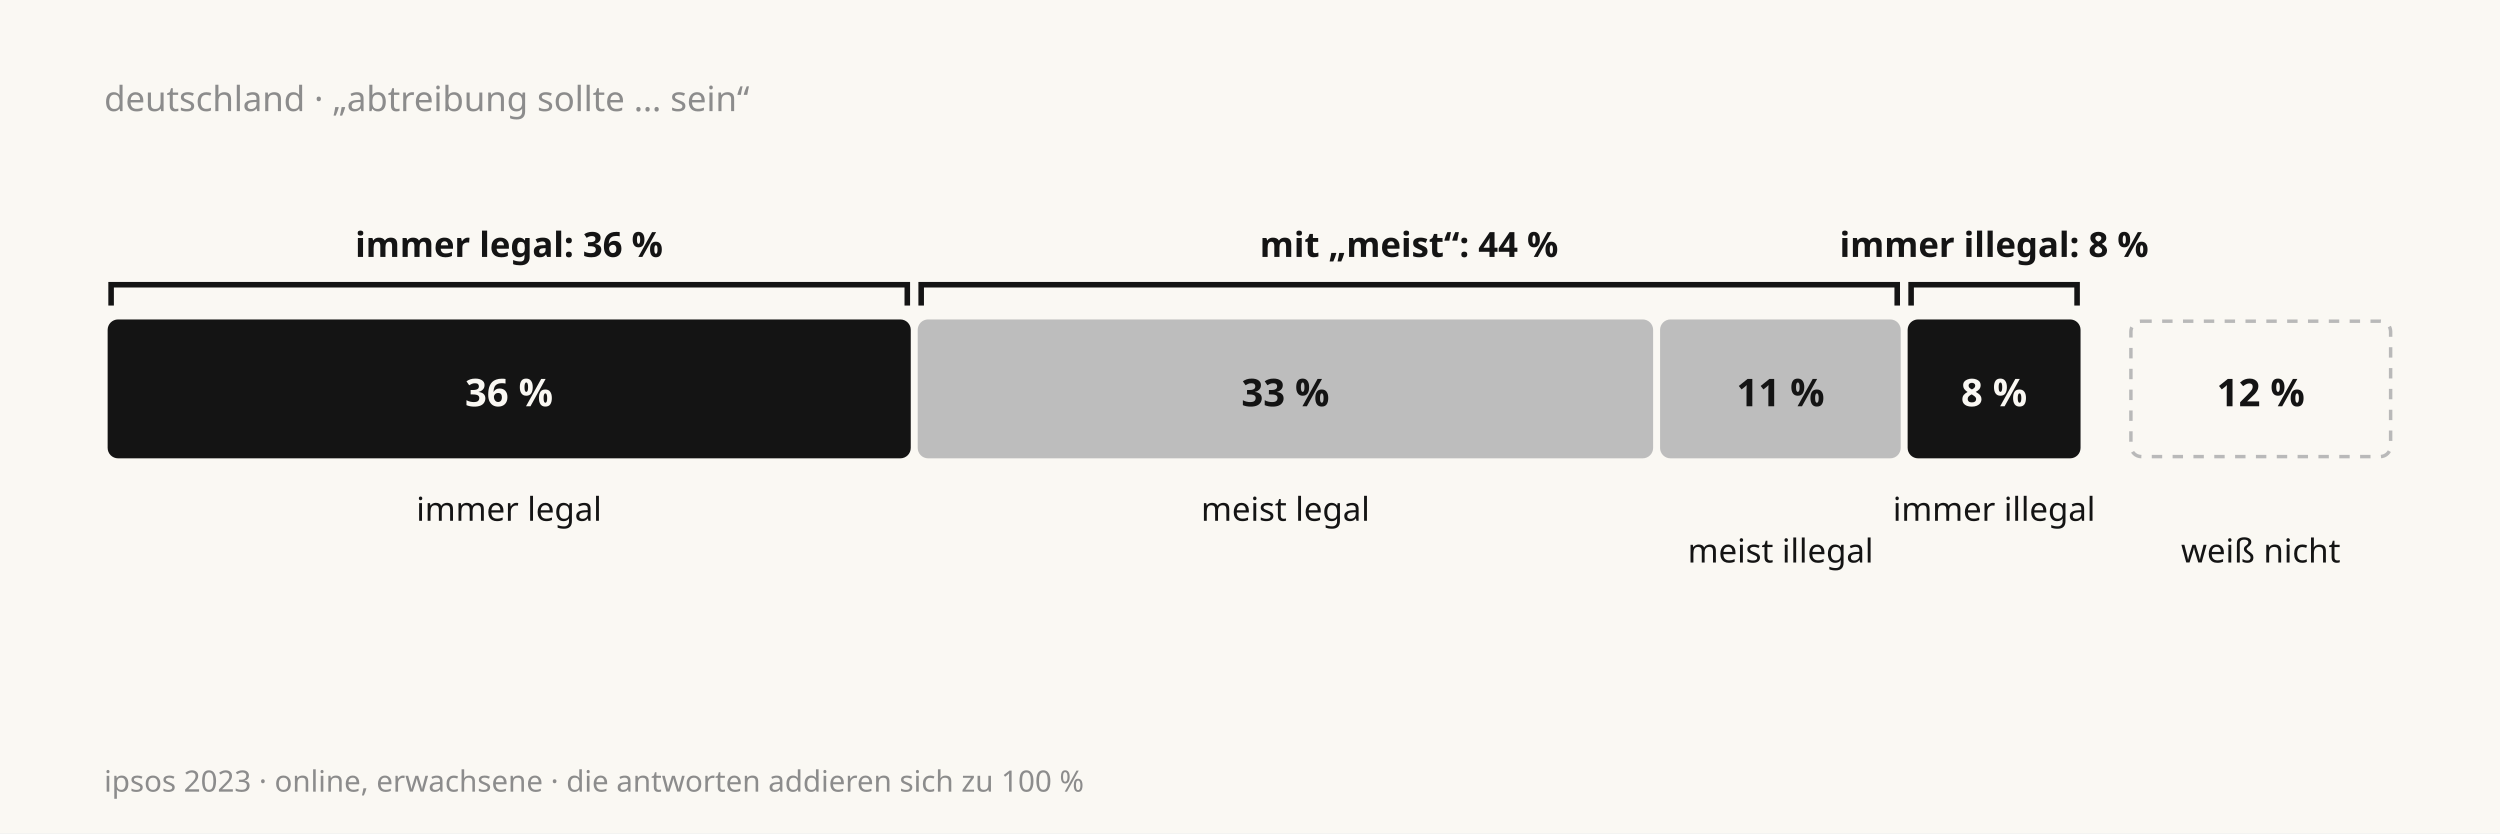
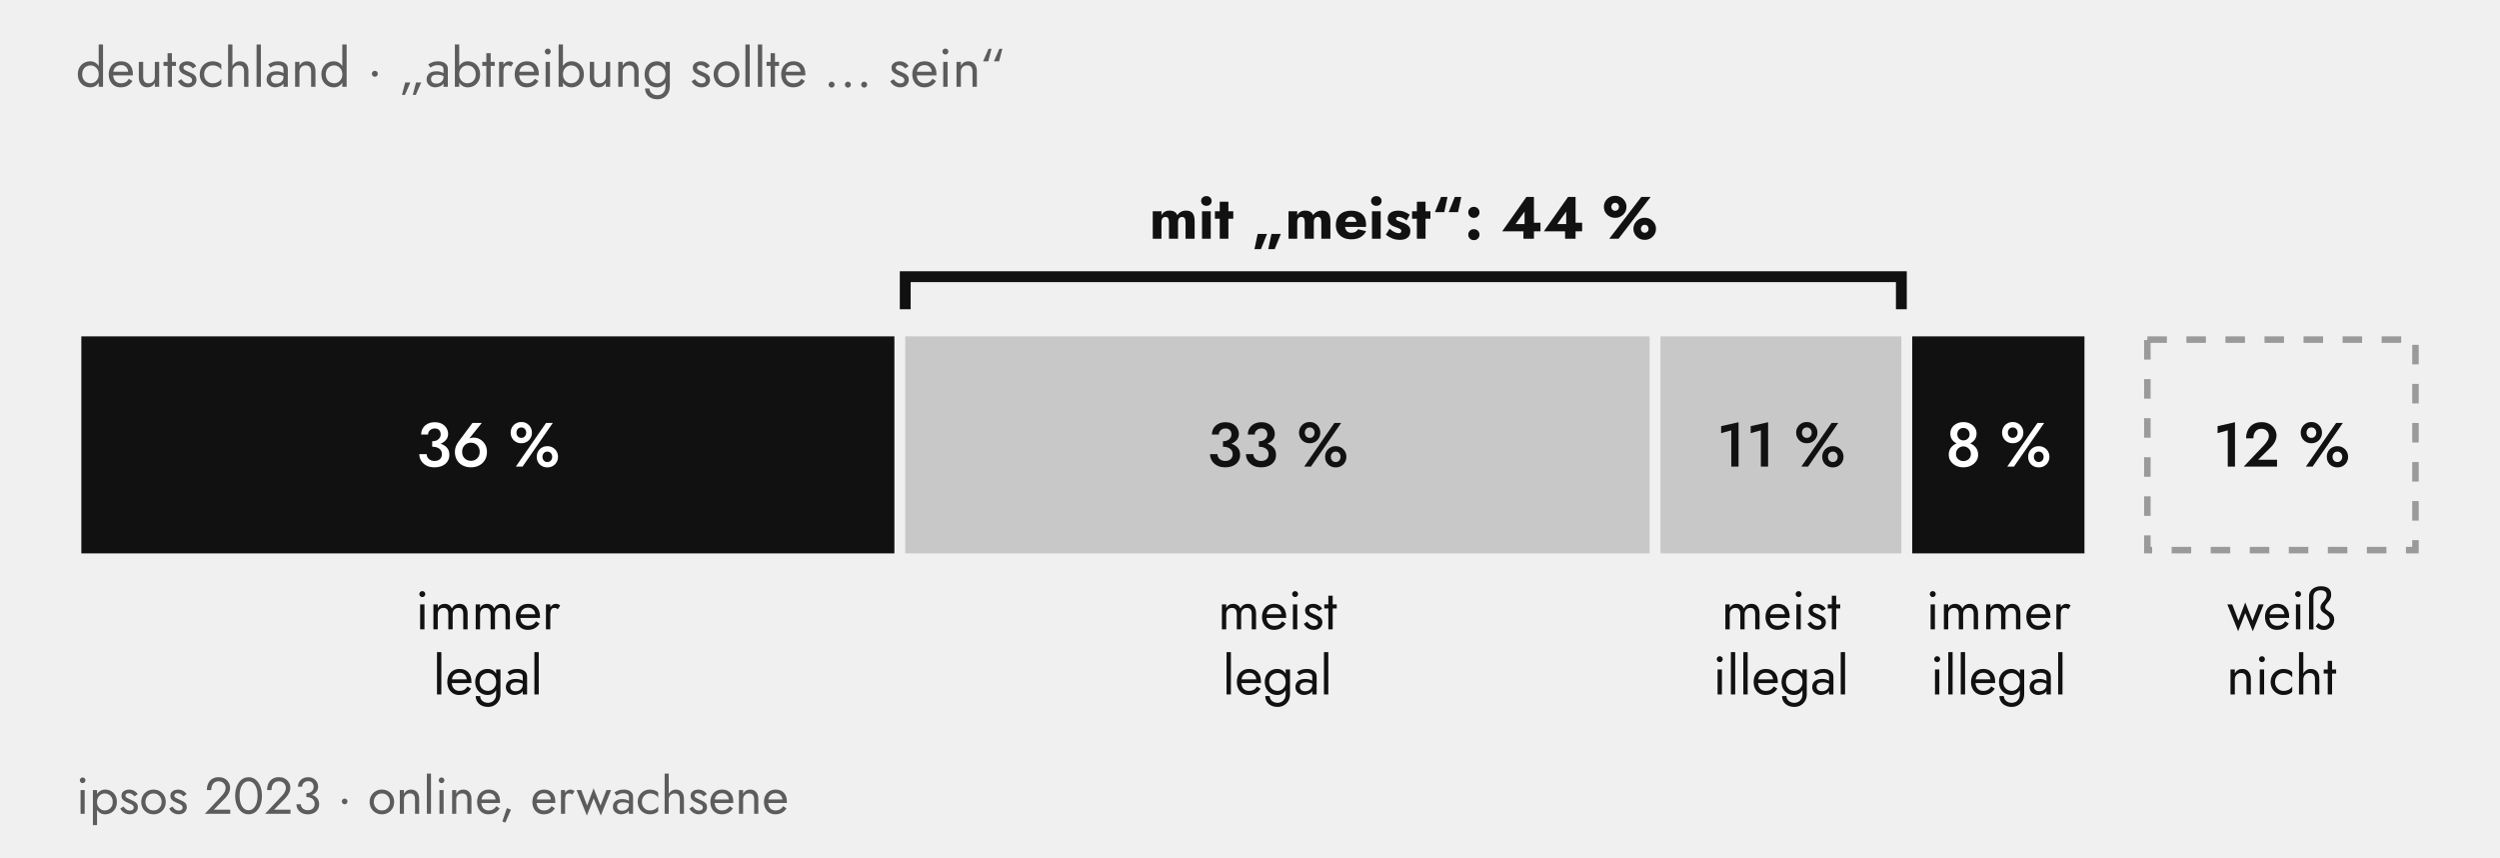
- <svg xmlns="http://www.w3.org/2000/svg" viewBox="0 0 720 240" width="720" height="240" font-family="'Jost','Century Gothic',sans-serif" role="img">
-   <rect x="0" y="0" width="720" height="240" fill="#FAF8F3" />
-   <rect x="31.0" y="92" width="231.3" height="40" rx="3" fill="#141414" />
-   <text x="146.6" y="117.0" font-size="11" fill="#FAF8F3" text-anchor="middle" font-weight="600">36 %</text>
-   <rect x="264.3" y="92" width="211.8" height="40" rx="3" fill="#bdbdbd" />
-   <text x="370.2" y="117.0" font-size="11" fill="#141414" text-anchor="middle" font-weight="600">33 %</text>
-   <rect x="478.1" y="92" width="69.3" height="40" rx="3" fill="#bdbdbd" />
-   <text x="512.8" y="117.0" font-size="11" fill="#141414" text-anchor="middle" font-weight="600">11 %</text>
-   <rect x="549.4" y="92" width="49.8" height="40" rx="3" fill="#141414" />
-   <text x="574.3" y="117.0" font-size="11" fill="#FAF8F3" text-anchor="middle" font-weight="600">8 %</text>
-   <rect x="613.7" y="92.5" width="74.8" height="39" rx="3" fill="none" stroke="#b9b9b9" stroke-width="1" stroke-dasharray="3 3" />
-   <text x="651.1" y="117.0" font-size="11" fill="#141414" text-anchor="middle" font-weight="600">12 %</text>
-   <text x="146.6" y="150.0" font-size="9.5" fill="#141414" text-anchor="middle">immer legal</text>
-   <text x="370.2" y="150.0" font-size="9.5" fill="#141414" text-anchor="middle">meist legal</text>
-   <text x="512.8" y="162.0" font-size="9.5" fill="#141414" text-anchor="middle">meist illegal</text>
-   <text x="574.3" y="150.0" font-size="9.5" fill="#141414" text-anchor="middle">immer illegal</text>
-   <text x="651.1" y="162.0" font-size="9.5" fill="#141414" text-anchor="middle">weiß nicht</text>
-   <path d="M32.0,88 L32.0,82 L261.3,82 L261.3,88" fill="none" stroke="#141414" stroke-width="1.6" />
-   <text x="146.6" y="74.0" font-size="10" fill="#141414" text-anchor="middle" font-weight="600">immer legal: 36 %</text>
-   <path d="M265.3,88 L265.3,82 L546.4,82 L546.4,88" fill="none" stroke="#141414" stroke-width="1.6" />
-   <text x="405.8" y="74.0" font-size="10" fill="#141414" text-anchor="middle" font-weight="600">mit „meist“: 44 %</text>
-   <path d="M550.4,88 L550.4,82 L598.2,82 L598.2,88" fill="none" stroke="#141414" stroke-width="1.6" />
-   <text x="574.3" y="74.0" font-size="10" fill="#141414" text-anchor="middle" font-weight="600">immer illegal: 8 %</text>
-   <text x="30.0" y="32.0" font-size="10" fill="#8c8c8c" text-anchor="start">deutschland · „abtreibung sollte … sein“</text>
-   <text x="30.0" y="228.0" font-size="8.5" fill="#8c8c8c" text-anchor="start">ipsos 2023 · online, erwachsene · die antworten addieren sich zu 100 %</text>
+ <svg xmlns="http://www.w3.org/2000/svg" xmlns:xlink="http://www.w3.org/1999/xlink" width="460.8pt" height="158pt" viewBox="0 0 460.8 158" version="1.1">
+   <defs>
+     <style type="text/css">*{stroke-linejoin: round; stroke-linecap: butt}</style>
+   </defs>
+   <g id="figure_1">
+     <g id="patch_1">
+       <path d="M 0 158  L 460.8 158  L 460.8 0  L 0 0  L 0 158  z " style="fill: none" />
+     </g>
+     <g id="axes_1">
+       <g id="patch_2">
+         <path d="M 15 62  L 164.92 62  L 164.92 102  L 15 102  z " clip-path="url(#p897b57e339)" style="fill: #111111" />
+       </g>
+       <g id="patch_3">
+         <path d="M 166.92 62  L 304.18 62  L 304.18 102  L 166.92 102  z " clip-path="url(#p897b57e339)" style="fill: #c8c8c8" />
+       </g>
+       <g id="patch_4">
+         <path d="M 306.18 62  L 350.6 62  L 350.6 102  L 306.18 102  z " clip-path="url(#p897b57e339)" style="fill: #c8c8c8" />
+       </g>
+       <g id="patch_5">
+         <path d="M 352.6 62  L 384.36 62  L 384.36 102  L 352.6 102  z " clip-path="url(#p897b57e339)" style="fill: #111111" />
+       </g>
+       <g id="patch_6">
+         <path d="M 395.96 62.6  L 445.4 62.6  L 445.4 101.4  L 395.96 101.4  L 395.96 62.6  z " clip-path="url(#p897b57e339)" style="fill: none; stroke-dasharray: 3.6,3.6; stroke-dashoffset: 0; stroke: #9a9a9a; stroke-width: 1.2; stroke-linejoin: miter" />
+       </g>
+       <g id="line2d_1">
+         <path d="M 166.92 57  L 166.92 51  L 350.6 51  L 350.6 57  " clip-path="url(#p897b57e339)" style="fill: none; stroke: #111111; stroke-width: 2; stroke-linejoin: miter" />
+       </g>
+       <g id="text_1">
+         <g style="fill: #5c5c5c" transform="translate(14 16) scale(0.1 -0.1)">
+           <defs>
+             <path id="Jost-Book-bd" d="M 224 1472  Q 224 1952 422 2294  Q 621 2637 953 2822  Q 1286 3008 1683 3008  Q 2010 3008 2269 2861  Q 2528 2714 2688 2438  L 2688 4992  L 3200 4992  L 3200 0  L 2688 0  L 2688 506  Q 2528 230 2269 83  Q 2010 -64 1683 -64  Q 1286 -64 953 121  Q 621 307 422 652  Q 224 998 224 1472  z M 742 1472  Q 742 1133 880 896  Q 1018 659 1248 537  Q 1478 416 1747 416  Q 1971 416 2188 537  Q 2406 659 2547 896  Q 2688 1133 2688 1472  Q 2688 1811 2547 2048  Q 2406 2285 2188 2406  Q 1971 2528 1747 2528  Q 1478 2528 1248 2406  Q 1018 2285 880 2048  Q 742 1811 742 1472  z " transform="scale(0.015625)" />
+             <path id="Jost-Book-bf" d="M 1619 -64  Q 1210 -64 893 131  Q 576 326 400 672  Q 224 1018 224 1472  Q 224 1933 406 2278  Q 589 2624 918 2816  Q 1248 3008 1683 3008  Q 2330 3008 2701 2605  Q 3072 2202 3072 1498  Q 3072 1453 3069 1405  Q 3066 1357 3066 1344  L 749 1344  Q 781 902 1024 659  Q 1267 416 1683 416  Q 2285 416 2605 947  L 3021 685  Q 2560 -64 1619 -64  z M 1683 2560  Q 1306 2560 1069 2358  Q 832 2157 768 1779  L 2515 1779  Q 2490 2131 2262 2345  Q 2035 2560 1683 2560  z " transform="scale(0.015625)" />
+             <path id="Jost-Book-102" d="M 992 1152  Q 992 800 1152 608  Q 1312 416 1619 416  Q 1958 416 2163 621  Q 2368 826 2368 1152  L 2368 2944  L 2880 2944  L 2880 0  L 2368 0  L 2368 461  Q 2074 -64 1491 -64  Q 1030 -64 755 249  Q 480 563 480 1088  L 480 2944  L 992 2944  L 992 1152  z " transform="scale(0.015625)" />
+             <path id="Jost-Book-fe" d="M 32 2944  L 512 2944  L 512 3968  L 1024 3968  L 1024 2944  L 1504 2944  L 1504 2464  L 1024 2464  L 1024 0  L 512 0  L 512 2464  L 32 2464  L 32 2944  z " transform="scale(0.015625)" />
+             <path id="Jost-Book-f8" d="M 602 902  Q 736 698 931 550  Q 1126 403 1402 403  Q 1619 403 1744 502  Q 1869 602 1869 774  Q 1869 928 1769 1033  Q 1670 1139 1516 1212  Q 1363 1286 1190 1350  Q 998 1427 803 1532  Q 608 1638 477 1808  Q 346 1978 346 2234  Q 346 2496 483 2669  Q 621 2842 841 2925  Q 1062 3008 1299 3008  Q 1651 3008 1939 2841  Q 2227 2675 2362 2432  L 1952 2170  Q 1830 2336 1648 2445  Q 1466 2554 1235 2554  Q 1075 2554 960 2483  Q 845 2413 845 2266  Q 845 2086 1033 1974  Q 1222 1862 1459 1766  Q 1715 1664 1926 1545  Q 2138 1427 2262 1260  Q 2387 1094 2387 832  Q 2387 448 2108 192  Q 1830 -64 1376 -64  Q 1082 -64 845 41  Q 608 147 445 313  Q 282 480 198 653  L 602 902  z " transform="scale(0.015625)" />
+             <path id="Jost-Book-b7" d="M 710 1472  Q 710 1165 841 928  Q 973 691 1200 553  Q 1427 416 1715 416  Q 2074 416 2355 576  Q 2637 736 2739 954  L 2739 314  Q 2586 134 2301 35  Q 2016 -64 1715 -64  Q 1286 -64 940 134  Q 595 333 393 681  Q 192 1030 192 1472  Q 192 1920 393 2265  Q 595 2611 940 2809  Q 1286 3008 1715 3008  Q 2016 3008 2301 2909  Q 2586 2810 2739 2630  L 2739 1990  Q 2637 2208 2355 2368  Q 2074 2528 1715 2528  Q 1427 2528 1200 2393  Q 973 2259 841 2019  Q 710 1779 710 1472  z " transform="scale(0.015625)" />
+             <path id="Jost-Book-cf" d="M 2368 1792  Q 2368 2528 1741 2528  Q 1408 2528 1200 2320  Q 992 2112 992 1792  L 992 0  L 480 0  L 480 4992  L 992 4992  L 992 2477  Q 1126 2720 1353 2864  Q 1581 3008 1869 3008  Q 2323 3008 2601 2717  Q 2880 2426 2880 1856  L 2880 0  L 2368 0  L 2368 1792  z " transform="scale(0.015625)" />
+             <path id="Jost-Book-de" d="M 480 4992  L 992 4992  L 992 0  L 480 0  L 480 4992  z " transform="scale(0.015625)" />
+             <path id="Jost-Book-ac" d="M 634 2266  L 384 2643  Q 550 2765 841 2886  Q 1133 3008 1542 3008  Q 2054 3008 2374 2774  Q 2694 2541 2694 2112  L 2694 0  L 2182 0  L 2182 397  Q 2042 166 1760 51  Q 1478 -64 1210 -64  Q 941 -64 707 48  Q 474 160 333 371  Q 192 582 192 883  Q 192 1312 496 1571  Q 800 1830 1344 1830  Q 1638 1830 1846 1763  Q 2054 1696 2182 1613  L 2182 2042  Q 2182 2342 1987 2451  Q 1792 2560 1517 2560  Q 1184 2560 960 2451  Q 736 2342 634 2266  z M 710 909  Q 710 653 886 515  Q 1062 378 1344 378  Q 1696 378 1939 589  Q 2182 800 2182 1152  L 2182 1261  Q 2003 1350 1817 1388  Q 1632 1427 1427 1427  Q 1056 1427 883 1289  Q 710 1152 710 909  z " transform="scale(0.015625)" />
+             <path id="Jost-Book-e3" d="M 2368 1792  Q 2368 2528 1741 2528  Q 1408 2528 1200 2323  Q 992 2118 992 1792  L 992 0  L 480 0  L 480 2944  L 992 2944  L 992 2483  Q 1280 3008 1869 3008  Q 2336 3008 2608 2697  Q 2880 2387 2880 1856  L 2880 0  L 2368 0  L 2368 1792  z " transform="scale(0.015625)" />
+             <path id="Jost-Book-1" transform="scale(0.015625)" />
+             <path id="Jost-Book-1d4" d="M 608 1536  Q 608 1683 713 1785  Q 819 1888 960 1888  Q 1107 1888 1209 1785  Q 1312 1683 1312 1536  Q 1312 1395 1209 1289  Q 1107 1184 960 1184  Q 819 1184 713 1289  Q 608 1395 608 1536  z " transform="scale(0.015625)" />
+             <path id="Jost-Book-1ba" d="M 704 512  L 1312 512  L 672 -960  L 320 -960  L 704 512  z M 1984 512  L 2592 512  L 1952 -960  L 1600 -960  L 1984 512  z " transform="scale(0.015625)" />
+             <path id="Jost-Book-b6" d="M 3424 1472  Q 3424 998 3225 652  Q 3027 307 2697 121  Q 2368 -64 1965 -64  Q 1638 -64 1379 83  Q 1120 230 960 506  L 960 0  L 448 0  L 448 4992  L 960 4992  L 960 2438  Q 1120 2714 1379 2861  Q 1638 3008 1965 3008  Q 2368 3008 2697 2822  Q 3027 2637 3225 2294  Q 3424 1952 3424 1472  z M 2906 1472  Q 2906 1811 2768 2048  Q 2630 2285 2403 2406  Q 2176 2528 1901 2528  Q 1677 2528 1459 2406  Q 1242 2285 1101 2048  Q 960 1811 960 1472  Q 960 1133 1101 896  Q 1242 659 1459 537  Q 1677 416 1901 416  Q 2176 416 2403 537  Q 2630 659 2768 896  Q 2906 1133 2906 1472  z " transform="scale(0.015625)" />
+             <path id="Jost-Book-f3" d="M 1882 2381  Q 1779 2458 1696 2493  Q 1613 2528 1485 2528  Q 1197 2528 1094 2320  Q 992 2112 992 1792  L 992 0  L 480 0  L 480 2944  L 992 2944  L 992 2605  Q 1114 2790 1280 2899  Q 1446 3008 1613 3008  Q 1773 3008 1910 2966  Q 2048 2925 2163 2803  L 1882 2381  z " transform="scale(0.015625)" />
+             <path id="Jost-Book-d1" d="M 480 4160  Q 480 4307 585 4409  Q 691 4512 832 4512  Q 979 4512 1081 4409  Q 1184 4307 1184 4160  Q 1184 4019 1081 3913  Q 979 3808 832 3808  Q 691 3808 585 3913  Q 480 4019 480 4160  z M 576 2944  L 1088 2944  L 1088 0  L 576 0  L 576 2944  z " transform="scale(0.015625)" />
+             <path id="Jost-Book-ca" d="M 282 -192  L 800 -192  Q 800 -403 915 -585  Q 1030 -768 1241 -880  Q 1453 -992 1741 -992  Q 1965 -992 2182 -883  Q 2400 -774 2544 -540  Q 2688 -307 2688 64  L 2688 506  Q 2528 230 2269 83  Q 2010 -64 1683 -64  Q 1286 -64 953 121  Q 621 307 422 652  Q 224 998 224 1472  Q 224 1952 422 2294  Q 621 2637 953 2822  Q 1286 3008 1683 3008  Q 2010 3008 2269 2861  Q 2528 2714 2688 2438  L 2688 2944  L 3200 2944  L 3200 64  Q 3200 -442 2989 -784  Q 2778 -1126 2445 -1299  Q 2112 -1472 1741 -1472  Q 1312 -1472 982 -1312  Q 653 -1152 467 -861  Q 282 -570 282 -192  z M 742 1472  Q 742 1133 880 896  Q 1018 659 1248 537  Q 1478 416 1747 416  Q 1971 416 2188 537  Q 2406 659 2547 896  Q 2688 1133 2688 1472  Q 2688 1811 2547 2048  Q 2406 2285 2188 2406  Q 1971 2528 1747 2528  Q 1478 2528 1248 2406  Q 1018 2285 880 2048  Q 742 1811 742 1472  z " transform="scale(0.015625)" />
+             <path id="Jost-Book-e8" d="M 224 1472  Q 224 1920 425 2265  Q 627 2611 972 2809  Q 1318 3008 1747 3008  Q 2182 3008 2524 2809  Q 2867 2611 3068 2265  Q 3270 1920 3270 1472  Q 3270 1030 3068 681  Q 2867 333 2524 134  Q 2182 -64 1747 -64  Q 1318 -64 972 134  Q 627 333 425 681  Q 224 1030 224 1472  z M 742 1472  Q 742 1165 873 928  Q 1005 691 1232 553  Q 1459 416 1747 416  Q 2035 416 2262 553  Q 2490 691 2621 928  Q 2752 1165 2752 1472  Q 2752 1779 2621 2019  Q 2490 2259 2262 2393  Q 2035 2528 1747 2528  Q 1459 2528 1232 2393  Q 1005 2259 873 2019  Q 742 1779 742 1472  z " transform="scale(0.015625)" />
+             <path id="Jost-Book-1c6" d="M 608 256  Q 608 403 713 505  Q 819 608 960 608  Q 1107 608 1209 505  Q 1312 403 1312 256  Q 1312 115 1209 9  Q 1107 -96 960 -96  Q 819 -96 713 9  Q 608 115 608 256  z M 2528 256  Q 2528 403 2633 505  Q 2739 608 2880 608  Q 3027 608 3129 505  Q 3232 403 3232 256  Q 3232 115 3129 9  Q 3027 -96 2880 -96  Q 2739 -96 2633 9  Q 2528 115 2528 256  z M 4448 256  Q 4448 403 4553 505  Q 4659 608 4800 608  Q 4947 608 5049 505  Q 5152 403 5152 256  Q 5152 115 5049 9  Q 4947 -96 4800 -96  Q 4659 -96 4553 9  Q 4448 115 4448 256  z " transform="scale(0.015625)" />
+             <path id="Jost-Book-1b7" d="M 1056 3008  L 448 3008  L 1088 4480  L 1440 4480  L 1056 3008  z M 2336 3008  L 1728 3008  L 2368 4480  L 2720 4480  L 2336 3008  z " transform="scale(0.015625)" />
+           </defs>
+           <use xlink:href="#Jost-Book-bd" />
+           <use xlink:href="#Jost-Book-bf" transform="translate(57 0)" />
+           <use xlink:href="#Jost-Book-102" transform="translate(108.5 0)" />
+           <use xlink:href="#Jost-Book-fe" transform="translate(161 0)" />
+           <use xlink:href="#Jost-Book-f8" transform="translate(185 0)" />
+           <use xlink:href="#Jost-Book-b7" transform="translate(225.2969 0)" />
+           <use xlink:href="#Jost-Book-cf" transform="translate(273.0938 0)" />
+           <use xlink:href="#Jost-Book-de" transform="translate(325.5938 0)" />
+           <use xlink:href="#Jost-Book-ac" transform="translate(348.5938 0)" />
+           <use xlink:href="#Jost-Book-e3" transform="translate(396.6875 0)" />
+           <use xlink:href="#Jost-Book-bd" transform="translate(449.1875 0)" />
+           <use xlink:href="#Jost-Book-1" transform="translate(506.1875 0)" />
+           <use xlink:href="#Jost-Book-1d4" transform="translate(536.1875 0)" />
+           <use xlink:href="#Jost-Book-1" transform="translate(566.1875 0)" />
+           <use xlink:href="#Jost-Book-1ba" transform="translate(596.1875 0)" />
+           <use xlink:href="#Jost-Book-ac" transform="translate(643.6875 0)" />
+           <use xlink:href="#Jost-Book-b6" transform="translate(691.7812 0)" />
+           <use xlink:href="#Jost-Book-fe" transform="translate(748.7812 0)" />
+           <use xlink:href="#Jost-Book-f3" transform="translate(772.7812 0)" />
+           <use xlink:href="#Jost-Book-bf" transform="translate(805.5781 0)" />
+           <use xlink:href="#Jost-Book-d1" transform="translate(857.0781 0)" />
+           <use xlink:href="#Jost-Book-b6" transform="translate(883.0781 0)" />
+           <use xlink:href="#Jost-Book-102" transform="translate(940.0781 0)" />
+           <use xlink:href="#Jost-Book-e3" transform="translate(992.5781 0)" />
+           <use xlink:href="#Jost-Book-ca" transform="translate(1045.078 0)" />
+           <use xlink:href="#Jost-Book-1" transform="translate(1102.078 0)" />
+           <use xlink:href="#Jost-Book-f8" transform="translate(1132.078 0)" />
+           <use xlink:href="#Jost-Book-e8" transform="translate(1172.375 0)" />
+           <use xlink:href="#Jost-Book-de" transform="translate(1226.969 0)" />
+           <use xlink:href="#Jost-Book-de" transform="translate(1249.969 0)" />
+           <use xlink:href="#Jost-Book-fe" transform="translate(1272.969 0)" />
+           <use xlink:href="#Jost-Book-bf" transform="translate(1296.969 0)" />
+           <use xlink:href="#Jost-Book-1" transform="translate(1348.469 0)" />
+           <use xlink:href="#Jost-Book-1c6" transform="translate(1378.469 0)" />
+           <use xlink:href="#Jost-Book-1" transform="translate(1468.469 0)" />
+           <use xlink:href="#Jost-Book-f8" transform="translate(1498.469 0)" />
+           <use xlink:href="#Jost-Book-bf" transform="translate(1538.766 0)" />
+           <use xlink:href="#Jost-Book-d1" transform="translate(1590.266 0)" />
+           <use xlink:href="#Jost-Book-e3" transform="translate(1616.266 0)" />
+           <use xlink:href="#Jost-Book-1b7" transform="translate(1665.766 0)" />
+         </g>
+       </g>
+       <g id="text_2">
+         <g style="fill: #ffffff" transform="translate(76.68289 86) scale(0.115 -0.115)">
+           <defs>
+             <path id="Jost-Medium-16c" d="M 1901 -77  Q 1421 -77 1075 108  Q 730 294 541 601  Q 352 909 352 1280  L 1114 1280  Q 1114 960 1344 768  Q 1574 576 1914 576  Q 2259 576 2467 761  Q 2675 947 2675 1280  Q 2675 1638 2403 1836  Q 2131 2035 1677 2035  L 1677 2598  Q 2086 2598 2316 2806  Q 2547 3014 2547 3302  Q 2547 3571 2393 3740  Q 2240 3910 1939 3910  Q 1651 3910 1452 3734  Q 1254 3558 1254 3290  L 544 3290  Q 544 3654 720 3939  Q 896 4224 1209 4387  Q 1523 4550 1933 4550  Q 2368 4550 2675 4384  Q 2982 4218 3145 3942  Q 3309 3667 3309 3341  Q 3309 3002 3101 2746  Q 2893 2490 2541 2342  Q 2944 2214 3190 1936  Q 3437 1658 3437 1203  Q 3437 813 3245 525  Q 3053 237 2707 80  Q 2362 -77 1901 -77  z " transform="scale(0.015625)" />
+             <path id="Jost-Medium-16f" d="M 2118 4474  L 3078 4474  L 1798 2886  Q 1894 2931 2009 2950  Q 2125 2970 2259 2970  Q 2611 2970 2918 2784  Q 3226 2598 3418 2268  Q 3610 1939 3610 1510  Q 3610 1018 3389 659  Q 3168 301 2797 112  Q 2426 -77 1965 -77  Q 1504 -77 1129 112  Q 755 301 537 659  Q 320 1018 320 1510  Q 320 1824 425 2089  Q 531 2355 698 2566  L 2118 4474  z M 1062 1510  Q 1062 1101 1318 845  Q 1574 589 1965 589  Q 2349 589 2608 845  Q 2867 1101 2867 1510  Q 2867 1926 2608 2188  Q 2349 2451 1965 2451  Q 1574 2451 1318 2188  Q 1062 1926 1062 1510  z " transform="scale(0.015625)" />
+             <path id="Jost-Medium-1" transform="scale(0.015625)" />
+             <path id="Jost-Medium-1b0" d="M 192 3482  Q 192 3782 333 4028  Q 474 4275 720 4422  Q 966 4570 1286 4570  Q 1606 4570 1849 4422  Q 2093 4275 2233 4028  Q 2374 3782 2374 3482  Q 2374 3181 2233 2931  Q 2093 2682 1849 2538  Q 1606 2394 1286 2394  Q 966 2394 720 2538  Q 474 2682 333 2931  Q 192 3181 192 3482  z M 3827 4480  L 4518 4480  L 1414 0  L 723 0  L 3827 4480  z M 787 3482  Q 787 3264 918 3104  Q 1050 2944 1286 2944  Q 1517 2944 1651 3104  Q 1786 3264 1786 3482  Q 1786 3699 1651 3856  Q 1517 4013 1286 4013  Q 1050 4013 918 3856  Q 787 3699 787 3482  z M 2867 1005  Q 2867 1306 3004 1552  Q 3142 1798 3388 1945  Q 3635 2093 3955 2093  Q 4275 2093 4521 1945  Q 4768 1798 4909 1552  Q 5050 1306 5050 1005  Q 5050 698 4909 451  Q 4768 205 4521 61  Q 4275 -83 3955 -83  Q 3635 -83 3388 61  Q 3142 205 3004 451  Q 2867 698 2867 1005  z M 3456 1005  Q 3456 787 3590 627  Q 3725 467 3955 467  Q 4186 467 4320 627  Q 4454 787 4454 1005  Q 4454 1216 4320 1376  Q 4186 1536 3955 1536  Q 3725 1536 3590 1376  Q 3456 1216 3456 1005  z " transform="scale(0.015625)" />
+           </defs>
+           <use xlink:href="#Jost-Medium-16c" />
+           <use xlink:href="#Jost-Medium-16f" transform="translate(57.59375 0)" />
+           <use xlink:href="#Jost-Medium-1" transform="translate(119 0)" />
+           <use xlink:href="#Jost-Medium-1b0" transform="translate(149 0)" />
+         </g>
+       </g>
+       <g id="text_3">
+         <g style="fill: #111111" transform="translate(76.57016 116) scale(0.1 -0.1)">
+           <defs>
+             <path id="Jost-Book-e2" d="M 4512 1856  L 4512 0  L 4000 0  L 4000 1792  Q 4000 2170 3862 2349  Q 3725 2528 3437 2528  Q 3123 2528 2937 2333  Q 2752 2138 2752 1792  L 2752 0  L 2240 0  L 2240 1792  Q 2240 2170 2102 2349  Q 1965 2528 1677 2528  Q 1363 2528 1177 2333  Q 992 2138 992 1792  L 992 0  L 480 0  L 480 2944  L 992 2944  L 992 2515  Q 1254 3008 1805 3008  Q 2112 3008 2333 2864  Q 2554 2720 2656 2458  Q 2963 3008 3565 3008  Q 4019 3008 4265 2707  Q 4512 2406 4512 1856  z " transform="scale(0.015625)" />
+           </defs>
+           <use xlink:href="#Jost-Book-d1" />
+           <use xlink:href="#Jost-Book-e2" transform="translate(26 0)" />
+           <use xlink:href="#Jost-Book-e2" transform="translate(104 0)" />
+           <use xlink:href="#Jost-Book-bf" transform="translate(182 0)" />
+           <use xlink:href="#Jost-Book-f3" transform="translate(233.5 0)" />
+         </g>
+       </g>
+       <g id="text_4">
+         <g style="fill: #111111" transform="translate(79.83031 128) scale(0.1 -0.1)">
+           <use xlink:href="#Jost-Book-de" />
+           <use xlink:href="#Jost-Book-bf" transform="translate(23 0)" />
+           <use xlink:href="#Jost-Book-ca" transform="translate(74.5 0)" />
+           <use xlink:href="#Jost-Book-ac" transform="translate(131.5 0)" />
+           <use xlink:href="#Jost-Book-de" transform="translate(179.5938 0)" />
+         </g>
+       </g>
+       <g id="text_5">
+         <g style="fill: #111111" transform="translate(222.4921 86) scale(0.115 -0.115)">
+           <use xlink:href="#Jost-Medium-16c" />
+           <use xlink:href="#Jost-Medium-16c" transform="translate(57.59375 0)" />
+           <use xlink:href="#Jost-Medium-1" transform="translate(115.1875 0)" />
+           <use xlink:href="#Jost-Medium-1b0" transform="translate(145.1875 0)" />
+         </g>
+       </g>
+       <g id="text_6">
+         <g style="fill: #111111" transform="translate(224.5602 116) scale(0.1 -0.1)">
+           <use xlink:href="#Jost-Book-e2" />
+           <use xlink:href="#Jost-Book-bf" transform="translate(78 0)" />
+           <use xlink:href="#Jost-Book-d1" transform="translate(129.5 0)" />
+           <use xlink:href="#Jost-Book-f8" transform="translate(155.5 0)" />
+           <use xlink:href="#Jost-Book-fe" transform="translate(195.7969 0)" />
+         </g>
+       </g>
+       <g id="text_7">
+         <g style="fill: #111111" transform="translate(225.4203 128) scale(0.1 -0.1)">
+           <use xlink:href="#Jost-Book-de" />
+           <use xlink:href="#Jost-Book-bf" transform="translate(23 0)" />
+           <use xlink:href="#Jost-Book-ca" transform="translate(74.5 0)" />
+           <use xlink:href="#Jost-Book-ac" transform="translate(131.5 0)" />
+           <use xlink:href="#Jost-Book-de" transform="translate(179.5938 0)" />
+         </g>
+       </g>
+       <g id="text_8">
+         <g style="fill: #111111" transform="translate(316.5037 86) scale(0.115 -0.115)">
+           <defs>
+             <path id="Jost-Medium-16a" d="M 480 3430  L 480 4147  L 2266 4550  L 2266 0  L 1523 0  L 1523 3718  L 480 3430  z " transform="scale(0.015625)" />
+           </defs>
+           <use xlink:href="#Jost-Medium-16a" />
+           <use xlink:href="#Jost-Medium-16a" transform="translate(47.40625 0)" />
+           <use xlink:href="#Jost-Medium-1" transform="translate(94.8125 0)" />
+           <use xlink:href="#Jost-Medium-1b0" transform="translate(124.8125 0)" />
+         </g>
+       </g>
+       <g id="text_9">
+         <g style="fill: #111111" transform="translate(317.4002 116) scale(0.1 -0.1)">
+           <use xlink:href="#Jost-Book-e2" />
+           <use xlink:href="#Jost-Book-bf" transform="translate(78 0)" />
+           <use xlink:href="#Jost-Book-d1" transform="translate(129.5 0)" />
+           <use xlink:href="#Jost-Book-f8" transform="translate(155.5 0)" />
+           <use xlink:href="#Jost-Book-fe" transform="translate(195.7969 0)" />
+         </g>
+       </g>
+       <g id="text_10">
+         <g style="fill: #111111" transform="translate(315.8103 128) scale(0.1 -0.1)">
+           <use xlink:href="#Jost-Book-d1" />
+           <use xlink:href="#Jost-Book-de" transform="translate(26 0)" />
+           <use xlink:href="#Jost-Book-de" transform="translate(49 0)" />
+           <use xlink:href="#Jost-Book-bf" transform="translate(72 0)" />
+           <use xlink:href="#Jost-Book-ca" transform="translate(123.5 0)" />
+           <use xlink:href="#Jost-Book-ac" transform="translate(180.5 0)" />
+           <use xlink:href="#Jost-Book-de" transform="translate(228.5938 0)" />
+         </g>
+       </g>
+       <g id="text_11">
+         <g style="fill: #ffffff" transform="translate(358.7158 86) scale(0.115 -0.115)">
+           <defs>
+             <path id="Jost-Medium-171" d="M 346 1216  Q 346 1664 579 1952  Q 813 2240 1158 2381  Q 864 2515 685 2771  Q 506 3027 506 3398  Q 506 3738 685 4000  Q 864 4262 1171 4412  Q 1478 4563 1850 4563  Q 2227 4563 2531 4412  Q 2835 4262 3017 4000  Q 3200 3738 3200 3398  Q 3200 3027 3017 2771  Q 2835 2515 2541 2381  Q 2886 2240 3123 1952  Q 3360 1664 3360 1216  Q 3360 845 3155 550  Q 2950 256 2608 89  Q 2266 -77 1850 -77  Q 1434 -77 1091 89  Q 749 256 547 550  Q 346 845 346 1216  z M 1222 3322  Q 1222 3040 1408 2864  Q 1594 2688 1850 2688  Q 2112 2688 2297 2864  Q 2483 3040 2483 3322  Q 2483 3597 2304 3779  Q 2125 3962 1850 3962  Q 1574 3962 1398 3779  Q 1222 3597 1222 3322  z M 1088 1318  Q 1088 954 1318 758  Q 1549 563 1850 563  Q 2150 563 2384 758  Q 2618 954 2618 1318  Q 2618 1530 2509 1702  Q 2400 1875 2227 1974  Q 2054 2074 1850 2074  Q 1651 2074 1475 1974  Q 1299 1875 1193 1702  Q 1088 1530 1088 1318  z " transform="scale(0.015625)" />
+           </defs>
+           <use xlink:href="#Jost-Medium-171" />
+           <use xlink:href="#Jost-Medium-1" transform="translate(57.90625 0)" />
+           <use xlink:href="#Jost-Medium-1b0" transform="translate(87.90625 0)" />
+         </g>
+       </g>
+       <g id="text_12">
+         <g style="fill: #111111" transform="translate(355.0902 116) scale(0.1 -0.1)">
+           <use xlink:href="#Jost-Book-d1" />
+           <use xlink:href="#Jost-Book-e2" transform="translate(26 0)" />
+           <use xlink:href="#Jost-Book-e2" transform="translate(104 0)" />
+           <use xlink:href="#Jost-Book-bf" transform="translate(182 0)" />
+           <use xlink:href="#Jost-Book-f3" transform="translate(233.5 0)" />
+         </g>
+       </g>
+       <g id="text_13">
+         <g style="fill: #111111" transform="translate(355.9003 128) scale(0.1 -0.1)">
+           <use xlink:href="#Jost-Book-d1" />
+           <use xlink:href="#Jost-Book-de" transform="translate(26 0)" />
+           <use xlink:href="#Jost-Book-de" transform="translate(49 0)" />
+           <use xlink:href="#Jost-Book-bf" transform="translate(72 0)" />
+           <use xlink:href="#Jost-Book-ca" transform="translate(123.5 0)" />
+           <use xlink:href="#Jost-Book-ac" transform="translate(180.5 0)" />
+           <use xlink:href="#Jost-Book-de" transform="translate(228.5938 0)" />
+         </g>
+       </g>
+       <g id="text_14">
+         <g style="fill: #111111" transform="translate(408.0462 86) scale(0.115 -0.115)">
+           <defs>
+             <path id="Jost-Medium-16b" d="M 128 0  L 2202 2182  Q 2438 2438 2572 2672  Q 2707 2906 2707 3174  Q 2707 3347 2617 3510  Q 2528 3674 2358 3776  Q 2189 3878 1946 3878  Q 1562 3878 1341 3612  Q 1120 3347 1120 2899  L 371 2899  Q 371 3373 553 3747  Q 736 4122 1091 4339  Q 1446 4557 1958 4557  Q 2349 4557 2637 4432  Q 2925 4307 3113 4105  Q 3302 3904 3398 3670  Q 3494 3437 3494 3213  Q 3494 2861 3321 2534  Q 3149 2208 2874 1952  L 1606 704  L 3546 704  L 3546 0  L 128 0  z " transform="scale(0.015625)" />
+           </defs>
+           <use xlink:href="#Jost-Medium-16a" />
+           <use xlink:href="#Jost-Medium-16b" transform="translate(47.40625 0)" />
+           <use xlink:href="#Jost-Medium-1" transform="translate(107.8125 0)" />
+           <use xlink:href="#Jost-Medium-1b0" transform="translate(137.8125 0)" />
+         </g>
+       </g>
+       <g id="text_15">
+         <g style="fill: #111111" transform="translate(410.655 116) scale(0.1 -0.1)">
+           <defs>
+             <path id="Jost-Book-10e" d="M 32 2944  L 608 2944  L 1344 1030  L 2144 3168  L 3002 1018  L 3744 2944  L 4320 2944  L 3040 -224  L 2150 1920  L 1312 -224  L 32 2944  z " transform="scale(0.015625)" />
+             <path id="Jost-Book-11f" d="M 2189 -77  Q 1894 -77 1657 44  Q 1421 166 1248 358  L 1562 742  Q 1709 595 1875 502  Q 2042 410 2227 410  Q 2515 410 2704 614  Q 2893 819 2893 1094  Q 2893 1312 2784 1456  Q 2675 1600 2512 1715  Q 2349 1830 2185 1942  Q 2022 2054 1913 2204  Q 1805 2355 1805 2573  Q 1805 2797 1913 2966  Q 2022 3136 2169 3293  Q 2317 3450 2425 3632  Q 2534 3814 2534 4064  Q 2534 4275 2432 4393  Q 2330 4512 2166 4563  Q 2003 4614 1811 4614  Q 1446 4614 1209 4416  Q 973 4218 973 3763  L 979 -13  L 461 -13  L 461 3891  Q 461 4237 637 4505  Q 813 4774 1136 4928  Q 1459 5082 1894 5082  Q 2413 5082 2742 4851  Q 3072 4621 3072 4109  Q 3072 3846 3001 3664  Q 2931 3482 2825 3347  Q 2720 3213 2614 3097  Q 2509 2982 2438 2857  Q 2368 2733 2368 2573  Q 2368 2438 2477 2342  Q 2586 2246 2742 2150  Q 2899 2054 3056 1929  Q 3213 1805 3321 1622  Q 3430 1440 3430 1165  Q 3430 819 3264 537  Q 3098 256 2819 89  Q 2541 -77 2189 -77  z " transform="scale(0.015625)" />
+           </defs>
+           <use xlink:href="#Jost-Book-10e" />
+           <use xlink:href="#Jost-Book-bf" transform="translate(66.5 0)" />
+           <use xlink:href="#Jost-Book-d1" transform="translate(118 0)" />
+           <use xlink:href="#Jost-Book-11f" transform="translate(144 0)" />
+         </g>
+       </g>
+       <g id="text_16">
+         <g style="fill: #111111" transform="translate(410.5402 128) scale(0.1 -0.1)">
+           <use xlink:href="#Jost-Book-e3" />
+           <use xlink:href="#Jost-Book-d1" transform="translate(52.5 0)" />
+           <use xlink:href="#Jost-Book-b7" transform="translate(78.5 0)" />
+           <use xlink:href="#Jost-Book-cf" transform="translate(126.2969 0)" />
+           <use xlink:href="#Jost-Book-fe" transform="translate(178.7969 0)" />
+         </g>
+       </g>
+       <g id="text_17">
+         <g style="fill: #111111" transform="translate(211.912 44) scale(0.11 -0.11)">
+           <defs>
+             <path id="Jost-Bold-e2" d="M 4870 1894  L 4870 0  L 3898 0  L 3898 1792  Q 3898 2336 3526 2336  Q 3328 2336 3209 2198  Q 3091 2061 3091 1792  L 3091 0  L 2118 0  L 2118 1792  Q 2118 2336 1747 2336  Q 1549 2336 1430 2198  Q 1312 2061 1312 1792  L 1312 0  L 378 0  L 378 2944  L 1312 2944  L 1312 2509  Q 1434 2746 1648 2880  Q 1862 3014 2163 3014  Q 2509 3014 2713 2889  Q 2918 2765 3008 2528  Q 3168 2758 3405 2886  Q 3642 3014 3942 3014  Q 4454 3014 4662 2720  Q 4870 2426 4870 1894  z " transform="scale(0.015625)" />
+             <path id="Jost-Bold-d1" d="M 320 4051  Q 320 4282 486 4426  Q 653 4570 883 4570  Q 1120 4570 1283 4426  Q 1446 4282 1446 4051  Q 1446 3821 1283 3673  Q 1120 3526 883 3526  Q 653 3526 486 3673  Q 320 3821 320 4051  z M 416 2944  L 1350 2944  L 1350 0  L 416 0  L 416 2944  z " transform="scale(0.015625)" />
+             <path id="Jost-Bold-fe" d="M 32 2944  L 550 2944  L 550 3968  L 1478 3968  L 1478 2944  L 2003 2944  L 2003 2144  L 1478 2144  L 1478 0  L 550 0  L 550 2144  L 32 2144  L 32 2944  z " transform="scale(0.015625)" />
+             <path id="Jost-Bold-1" transform="scale(0.015625)" />
+             <path id="Jost-Bold-1ba" d="M 666 512  L 1670 512  L 1011 -1120  L 320 -1120  L 666 512  z M 2144 512  L 3149 512  L 2490 -1120  L 1798 -1120  L 2144 512  z " transform="scale(0.015625)" />
+             <path id="Jost-Bold-bf" d="M 1875 -64  Q 1363 -64 985 125  Q 608 314 406 659  Q 205 1005 205 1472  Q 205 2182 646 2595  Q 1088 3008 1862 3008  Q 2624 3008 3037 2617  Q 3450 2227 3450 1517  Q 3450 1446 3446 1379  Q 3443 1312 3437 1267  L 1190 1267  Q 1235 960 1408 797  Q 1581 634 1862 634  Q 2374 634 2592 1018  L 3456 806  Q 2989 -64 1875 -64  z M 1843 2362  Q 1318 2362 1210 1805  L 2413 1805  Q 2394 2061 2240 2211  Q 2086 2362 1843 2362  z " transform="scale(0.015625)" />
+             <path id="Jost-Bold-f8" d="M 538 1069  Q 870 787 1113 688  Q 1357 589 1510 589  Q 1651 589 1724 653  Q 1798 717 1798 819  Q 1798 960 1660 1046  Q 1523 1133 1171 1248  Q 960 1318 771 1427  Q 582 1536 460 1715  Q 339 1894 339 2176  Q 339 2579 649 2793  Q 960 3008 1440 3008  Q 1818 3008 2131 2883  Q 2445 2758 2701 2573  L 2355 1946  Q 2176 2118 1936 2230  Q 1696 2342 1498 2342  Q 1229 2342 1229 2157  Q 1229 2010 1405 1936  Q 1581 1862 1907 1741  Q 2138 1658 2333 1549  Q 2528 1440 2646 1273  Q 2765 1107 2765 832  Q 2765 358 2473 118  Q 2182 -122 1658 -122  Q 1171 -122 800 38  Q 429 198 134 429  L 538 1069  z " transform="scale(0.015625)" />
+             <path id="Jost-Bold-1b7" d="M 1453 2848  L 448 2848  L 1107 4480  L 1798 4480  L 1453 2848  z M 2931 2848  L 1926 2848  L 2586 4480  L 3277 4480  L 2931 2848  z " transform="scale(0.015625)" />
+             <path id="Jost-Bold-1c4" d="M 429 2829  Q 429 3072 598 3245  Q 768 3418 1030 3418  Q 1293 3418 1462 3245  Q 1632 3072 1632 2829  Q 1632 2586 1462 2410  Q 1293 2234 1030 2234  Q 768 2234 598 2410  Q 429 2586 429 2829  z M 429 435  Q 429 678 598 851  Q 768 1024 1030 1024  Q 1293 1024 1462 851  Q 1632 678 1632 435  Q 1632 192 1462 19  Q 1293 -154 1030 -154  Q 768 -154 598 19  Q 429 192 429 435  z " transform="scale(0.015625)" />
+             <path id="Jost-Bold-16d" d="M 90 794  L 2688 4480  L 3494 4480  L 3494 1715  L 4198 1715  L 4198 794  L 3494 794  L 3494 0  L 2368 0  L 2368 794  L 90 794  z M 1523 1574  L 2490 1574  L 2490 2912  L 1523 1574  z " transform="scale(0.015625)" />
+             <path id="Jost-Bold-1b0" d="M 147 3418  Q 147 3744 304 4013  Q 461 4282 736 4442  Q 1011 4602 1357 4602  Q 1696 4602 1971 4442  Q 2246 4282 2406 4013  Q 2566 3744 2566 3418  Q 2566 3091 2406 2825  Q 2246 2560 1971 2400  Q 1696 2240 1357 2240  Q 1011 2240 736 2400  Q 461 2560 304 2825  Q 147 3091 147 3418  z M 4160 4480  L 5158 4480  L 1722 0  L 723 0  L 4160 4480  z M 941 3418  Q 941 3245 1056 3120  Q 1171 2995 1357 2995  Q 1536 2995 1651 3120  Q 1766 3245 1766 3418  Q 1766 3597 1651 3721  Q 1536 3846 1357 3846  Q 1171 3846 1056 3721  Q 941 3597 941 3418  z M 3315 1062  Q 3315 1389 3475 1657  Q 3635 1926 3907 2086  Q 4179 2246 4525 2246  Q 4870 2246 5142 2086  Q 5414 1926 5574 1657  Q 5734 1389 5734 1062  Q 5734 736 5574 467  Q 5414 198 5142 38  Q 4870 -122 4525 -122  Q 4179 -122 3907 38  Q 3635 198 3475 467  Q 3315 736 3315 1062  z M 4115 1062  Q 4115 890 4227 765  Q 4339 640 4525 640  Q 4710 640 4825 765  Q 4941 890 4941 1062  Q 4941 1235 4825 1363  Q 4710 1491 4525 1491  Q 4339 1491 4227 1363  Q 4115 1235 4115 1062  z " transform="scale(0.015625)" />
+           </defs>
+           <use xlink:href="#Jost-Bold-e2" />
+           <use xlink:href="#Jost-Bold-d1" transform="translate(82 0)" />
+           <use xlink:href="#Jost-Bold-fe" transform="translate(109.5938 0)" />
+           <use xlink:href="#Jost-Bold-1" transform="translate(141.3906 0)" />
+           <use xlink:href="#Jost-Bold-1ba" transform="translate(171.3906 0)" />
+           <use xlink:href="#Jost-Bold-e2" transform="translate(227.5938 0)" />
+           <use xlink:href="#Jost-Bold-bf" transform="translate(309.5938 0)" />
+           <use xlink:href="#Jost-Bold-d1" transform="translate(366.8906 0)" />
+           <use xlink:href="#Jost-Bold-f8" transform="translate(394.4844 0)" />
+           <use xlink:href="#Jost-Bold-fe" transform="translate(440.0781 0)" />
+           <use xlink:href="#Jost-Bold-1b7" transform="translate(471.875 0)" />
+           <use xlink:href="#Jost-Bold-1c4" transform="translate(528.0781 0)" />
+           <use xlink:href="#Jost-Bold-1" transform="translate(560.2812 0)" />
+           <use xlink:href="#Jost-Bold-16d" transform="translate(590.2812 0)" />
+           <use xlink:href="#Jost-Bold-16d" transform="translate(660.0781 0)" />
+           <use xlink:href="#Jost-Bold-1" transform="translate(729.875 0)" />
+           <use xlink:href="#Jost-Bold-1b0" transform="translate(759.875 0)" />
+         </g>
+       </g>
+       <g id="text_18">
+         <g style="fill: #5c5c5c" transform="translate(14 150) scale(0.095 -0.095)">
+           <defs>
+             <path id="Jost-Book-f1" d="M 960 -1408  L 448 -1408  L 448 2944  L 960 2944  L 960 2438  Q 1120 2714 1379 2861  Q 1638 3008 1965 3008  Q 2368 3008 2697 2822  Q 3027 2637 3225 2294  Q 3424 1952 3424 1472  Q 3424 998 3225 652  Q 3027 307 2697 121  Q 2368 -64 1965 -64  Q 1638 -64 1379 83  Q 1120 230 960 506  L 960 -1408  z M 2906 1472  Q 2906 1811 2768 2048  Q 2630 2285 2403 2406  Q 2176 2528 1901 2528  Q 1677 2528 1459 2406  Q 1242 2285 1101 2048  Q 960 1811 960 1472  Q 960 1133 1101 896  Q 1242 659 1459 537  Q 1677 416 1901 416  Q 2176 416 2403 537  Q 2630 659 2768 896  Q 2906 1133 2906 1472  z " transform="scale(0.015625)" />
+             <path id="Jost-Book-16b" d="M 128 0  L 2246 2259  Q 2470 2496 2592 2733  Q 2714 2970 2714 3238  Q 2714 3437 2611 3619  Q 2509 3802 2317 3920  Q 2125 4038 1850 4038  Q 1421 4038 1174 3747  Q 928 3456 928 2944  L 384 2944  Q 384 3424 557 3785  Q 730 4147 1059 4348  Q 1389 4550 1850 4550  Q 2221 4550 2489 4425  Q 2758 4301 2931 4105  Q 3104 3910 3187 3686  Q 3270 3462 3270 3258  Q 3270 2912 3104 2573  Q 2938 2234 2675 1965  L 1248 512  L 3290 512  L 3290 0  L 128 0  z " transform="scale(0.015625)" />
+             <path id="Jost-Book-169" d="M 256 2240  Q 256 2912 467 3430  Q 678 3949 1052 4246  Q 1427 4544 1920 4544  Q 2413 4544 2787 4246  Q 3162 3949 3373 3430  Q 3584 2912 3584 2240  Q 3584 1568 3373 1049  Q 3162 531 2787 233  Q 2413 -64 1920 -64  Q 1427 -64 1052 233  Q 678 531 467 1049  Q 256 1568 256 2240  z M 800 2240  Q 800 1722 937 1315  Q 1075 909 1324 678  Q 1574 448 1920 448  Q 2266 448 2518 678  Q 2771 909 2905 1315  Q 3040 1722 3040 2240  Q 3040 2765 2905 3168  Q 2771 3571 2518 3801  Q 2266 4032 1920 4032  Q 1574 4032 1324 3801  Q 1075 3571 937 3168  Q 800 2765 800 2240  z " transform="scale(0.015625)" />
+             <path id="Jost-Book-16c" d="M 1811 -64  Q 1382 -64 1059 102  Q 736 269 560 553  Q 384 838 384 1184  L 934 1184  Q 934 870 1180 659  Q 1427 448 1811 448  Q 2195 448 2422 665  Q 2650 883 2650 1248  Q 2650 1664 2352 1872  Q 2054 2080 1619 2080  L 1619 2560  Q 2054 2560 2288 2790  Q 2522 3021 2522 3334  Q 2522 3654 2352 3852  Q 2182 4051 1843 4051  Q 1530 4051 1312 3856  Q 1094 3661 1094 3366  L 576 3366  Q 576 3718 739 3980  Q 902 4243 1187 4393  Q 1472 4544 1837 4544  Q 2221 4544 2499 4377  Q 2778 4211 2928 3942  Q 3078 3674 3078 3354  Q 3078 3021 2873 2752  Q 2669 2483 2317 2336  Q 2714 2221 2960 1939  Q 3206 1658 3206 1184  Q 3206 806 3024 524  Q 2842 243 2528 89  Q 2214 -64 1811 -64  z " transform="scale(0.015625)" />
+             <path id="Jost-Book-1c3" d="M 947 704  L 1459 512  L 755 -1088  L 384 -954  L 947 704  z " transform="scale(0.015625)" />
+           </defs>
+           <use xlink:href="#Jost-Book-d1" />
+           <use xlink:href="#Jost-Book-f1" transform="translate(26 0)" />
+           <use xlink:href="#Jost-Book-f8" transform="translate(83 0)" />
+           <use xlink:href="#Jost-Book-e8" transform="translate(123.2969 0)" />
+           <use xlink:href="#Jost-Book-f8" transform="translate(177.8906 0)" />
+           <use xlink:href="#Jost-Book-1" transform="translate(218.1875 0)" />
+           <use xlink:href="#Jost-Book-16b" transform="translate(248.1875 0)" />
+           <use xlink:href="#Jost-Book-169" transform="translate(305.0938 0)" />
+           <use xlink:href="#Jost-Book-16b" transform="translate(365.0938 0)" />
+           <use xlink:href="#Jost-Book-16c" transform="translate(422 0)" />
+           <use xlink:href="#Jost-Book-1" transform="translate(476.5938 0)" />
+           <use xlink:href="#Jost-Book-1d4" transform="translate(506.5938 0)" />
+           <use xlink:href="#Jost-Book-1" transform="translate(536.5938 0)" />
+           <use xlink:href="#Jost-Book-e8" transform="translate(566.5938 0)" />
+           <use xlink:href="#Jost-Book-e3" transform="translate(621.1875 0)" />
+           <use xlink:href="#Jost-Book-de" transform="translate(673.6875 0)" />
+           <use xlink:href="#Jost-Book-d1" transform="translate(696.6875 0)" />
+           <use xlink:href="#Jost-Book-e3" transform="translate(722.6875 0)" />
+           <use xlink:href="#Jost-Book-bf" transform="translate(775.1875 0)" />
+           <use xlink:href="#Jost-Book-1c3" transform="translate(821.6875 0)" />
+           <use xlink:href="#Jost-Book-1" transform="translate(852.4844 0)" />
+           <use xlink:href="#Jost-Book-bf" transform="translate(882.4844 0)" />
+           <use xlink:href="#Jost-Book-f3" transform="translate(933.9844 0)" />
+           <use xlink:href="#Jost-Book-10e" transform="translate(971.2812 0)" />
+           <use xlink:href="#Jost-Book-ac" transform="translate(1039.281 0)" />
+           <use xlink:href="#Jost-Book-b7" transform="translate(1087.375 0)" />
+           <use xlink:href="#Jost-Book-cf" transform="translate(1135.172 0)" />
+           <use xlink:href="#Jost-Book-f8" transform="translate(1187.672 0)" />
+           <use xlink:href="#Jost-Book-bf" transform="translate(1227.969 0)" />
+           <use xlink:href="#Jost-Book-e3" transform="translate(1279.469 0)" />
+           <use xlink:href="#Jost-Book-bf" transform="translate(1331.969 0)" />
+         </g>
+       </g>
+     </g>
+   </g>
+   <defs>
+     <clipPath id="p897b57e339">
+       <rect x="0" y="0" width="460.8" height="158" />
+     </clipPath>
+   </defs>
</svg>
